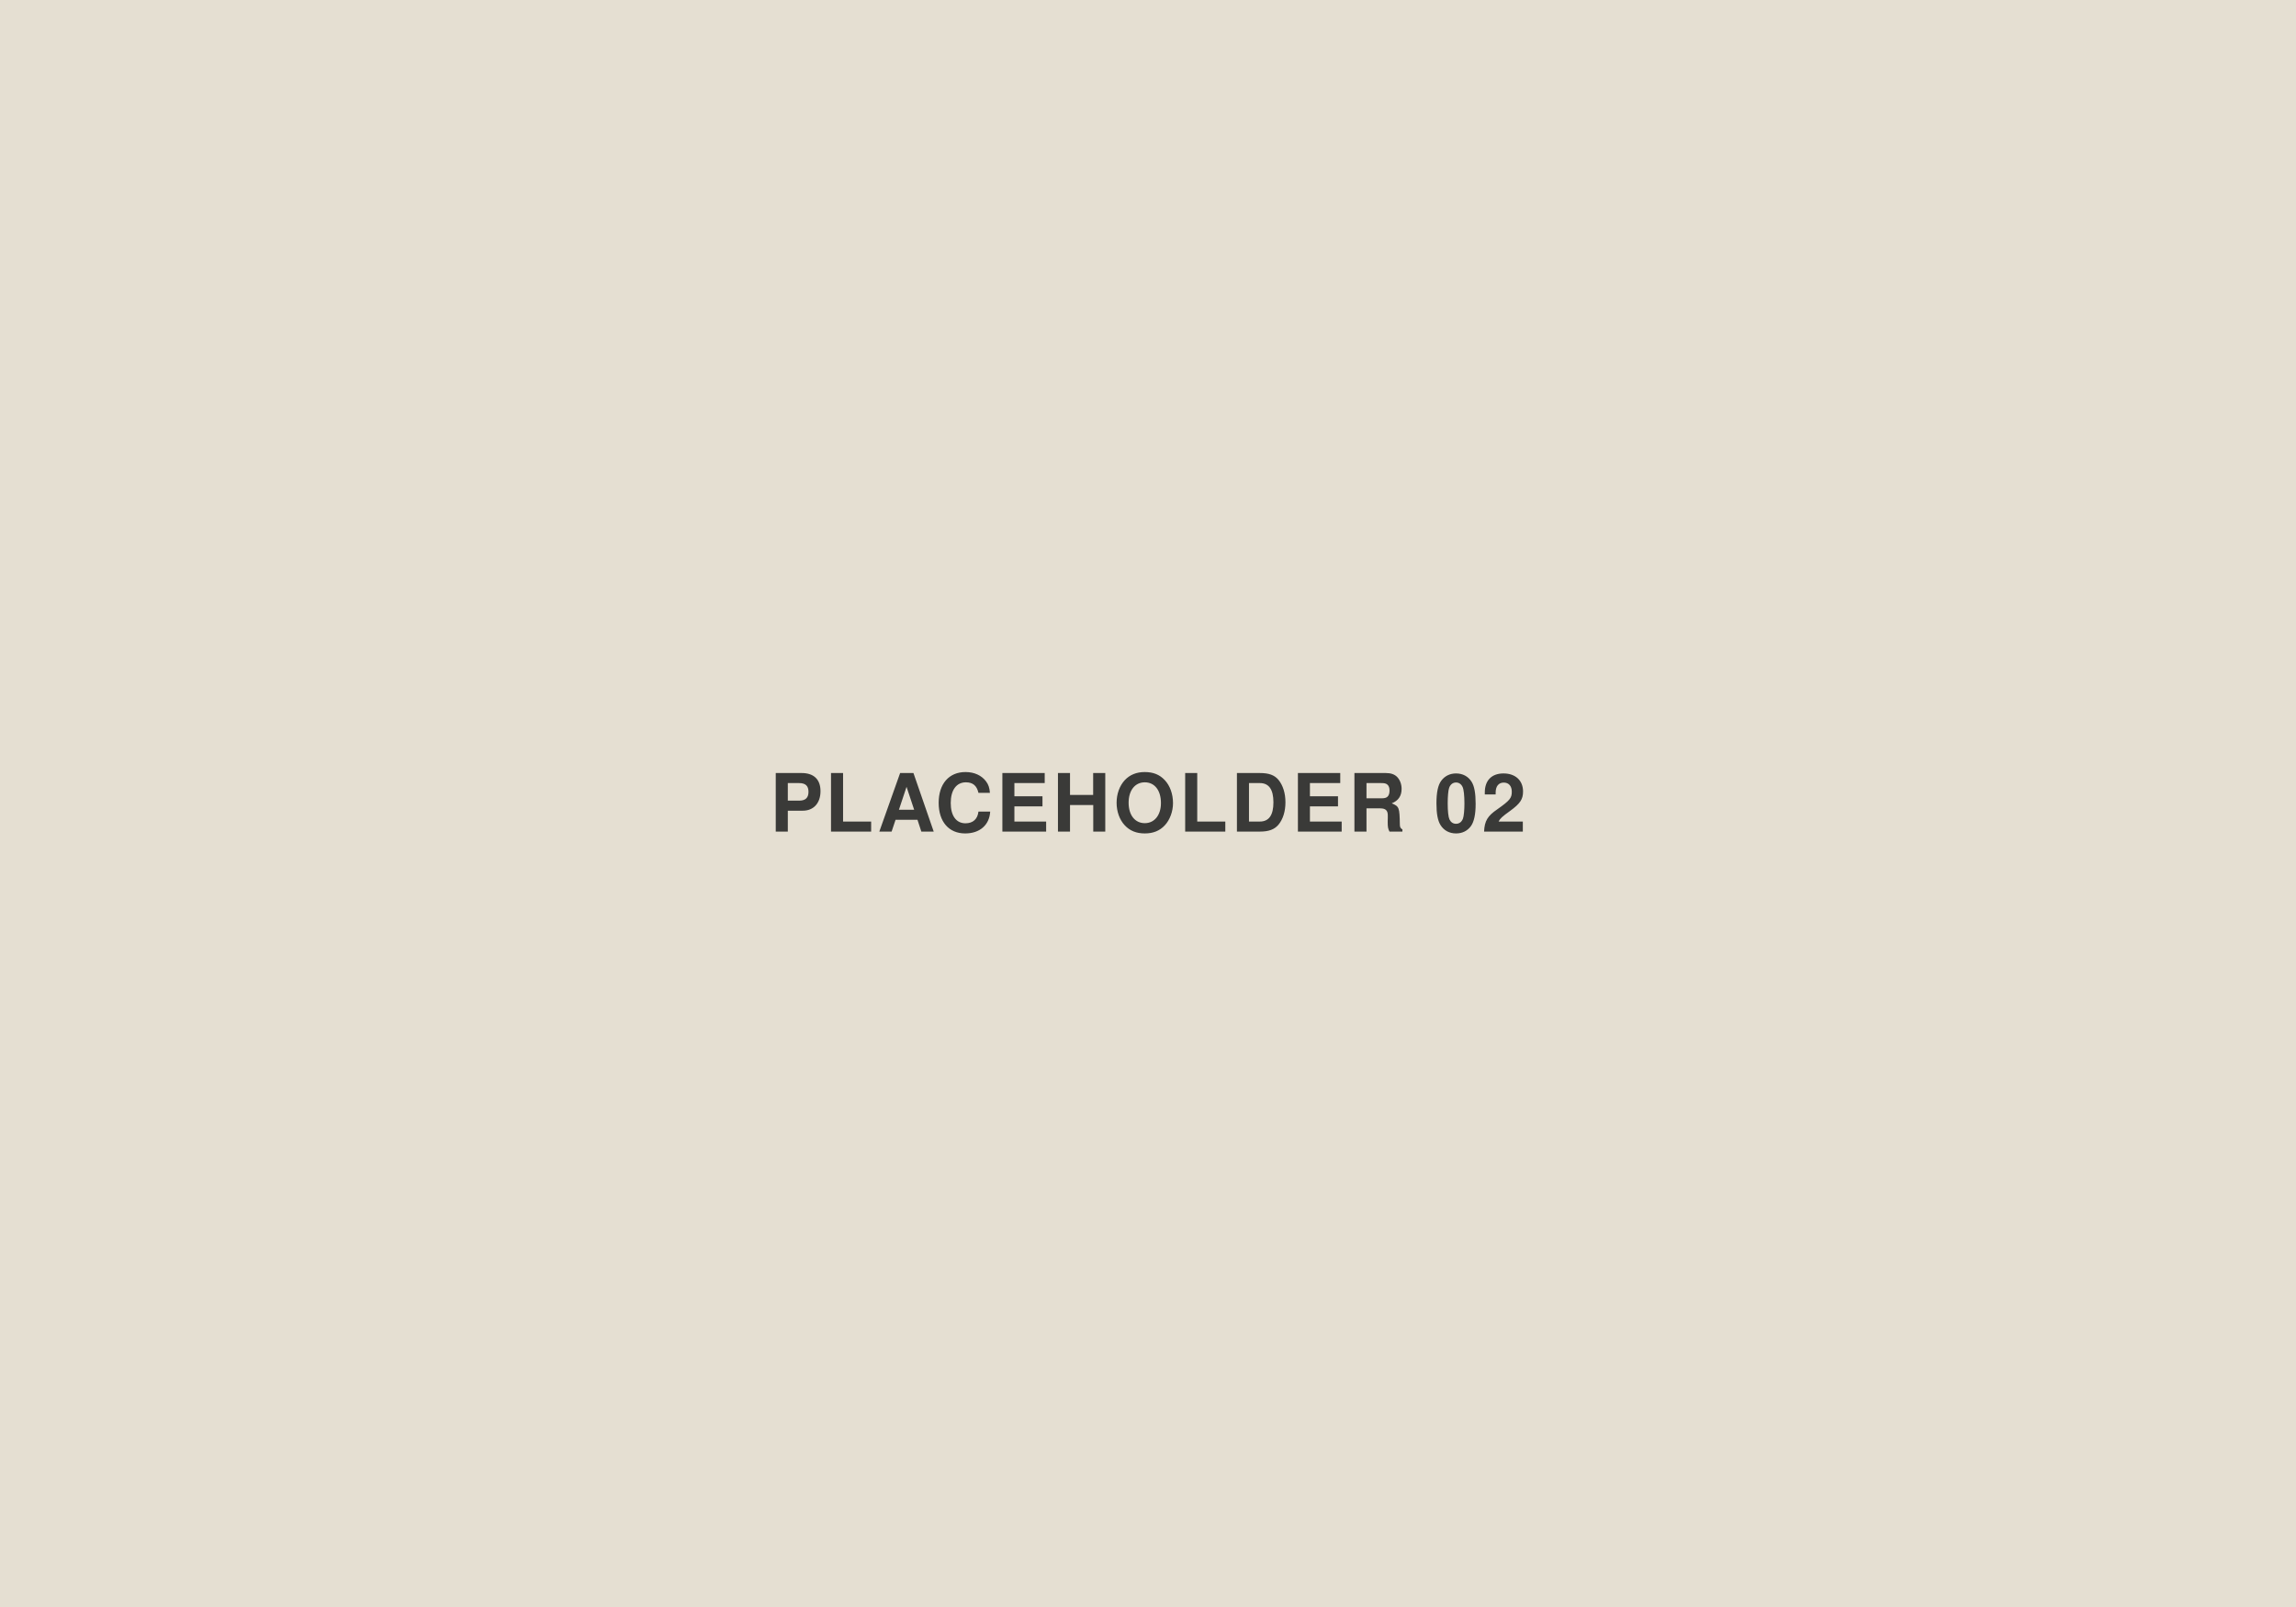
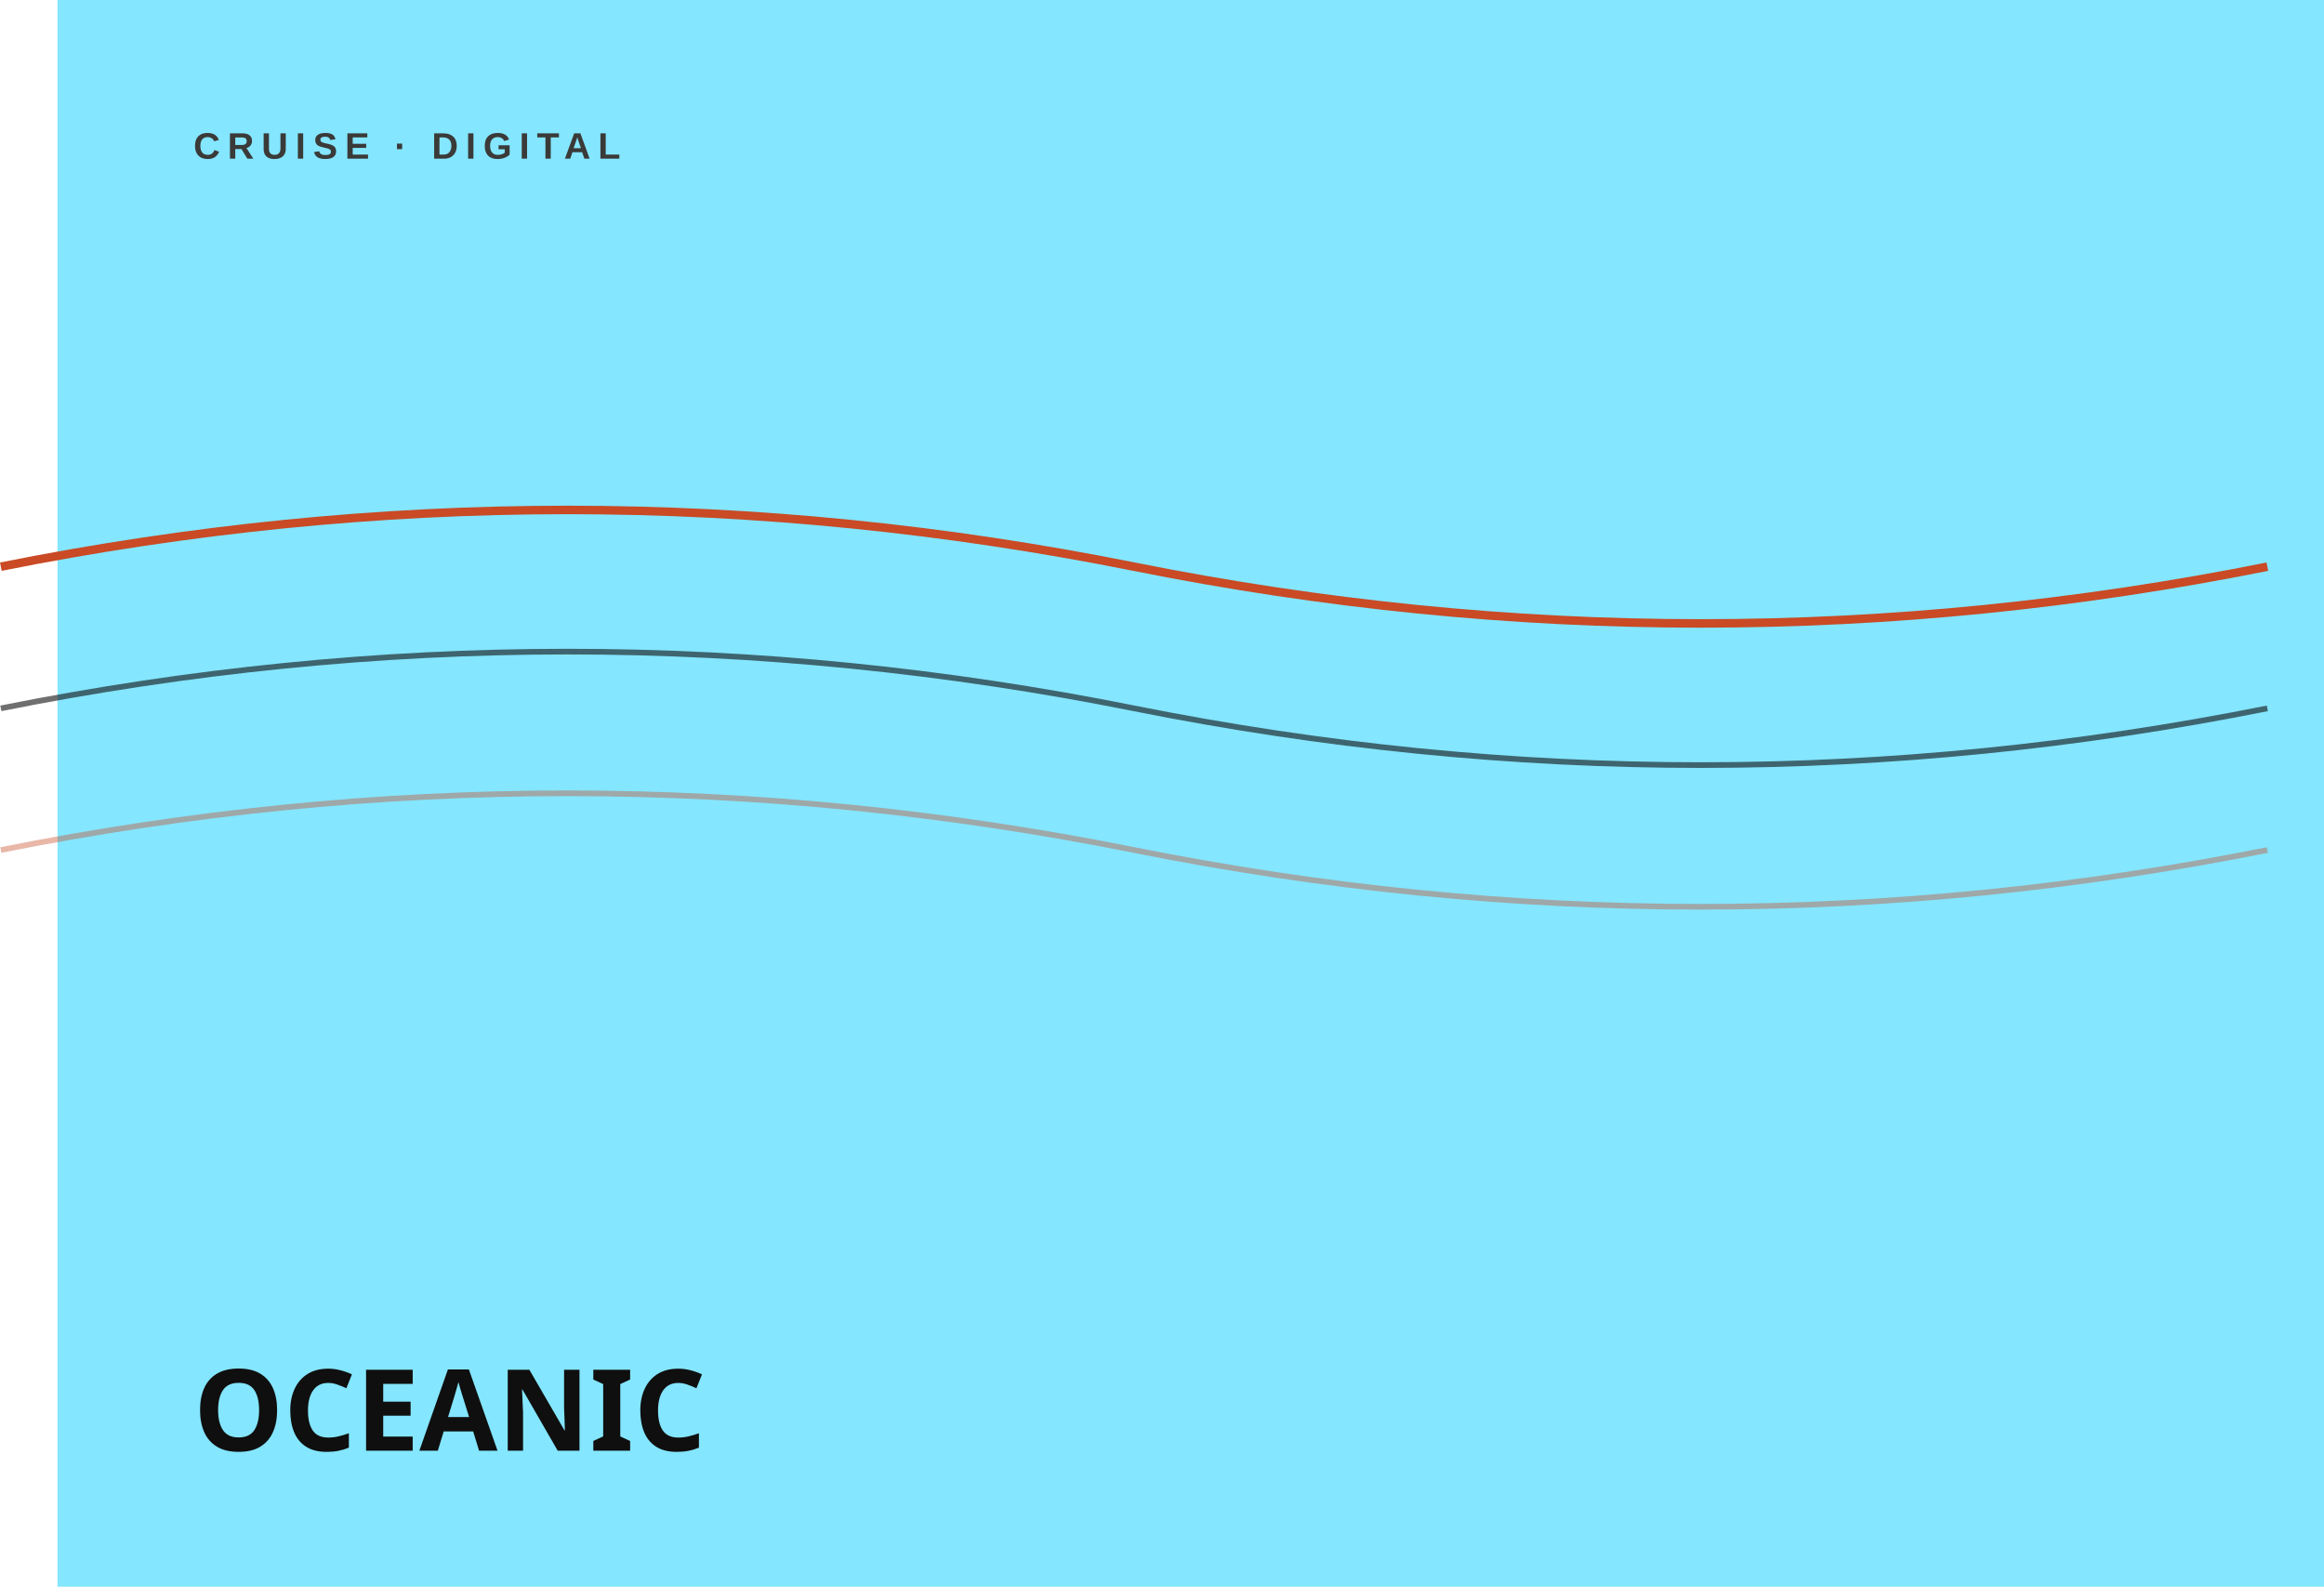
- <svg xmlns="http://www.w3.org/2000/svg" width="800" height="560" viewBox="0 0 800 560">
-   <rect width="800" height="560" fill="#E5DFD2" />
-   <text x="50%" y="50%" font-family="Helvetica, Arial, sans-serif" font-size="28" font-weight="600" fill="#3A3A38" text-anchor="middle" dominant-baseline="middle" letter-spacing="1">PLACEHOLDER 02</text>
+ <svg xmlns="http://www.w3.org/2000/svg" id="Layer_1" version="1.1" viewBox="0 0 820.3 560">
+   <defs>
+     <style>
+       .st0 {
+         opacity: .6;
+         stroke: #0f0f0f;
+       }
+ 
+       .st0, .st1, .st2, .st3 {
+         isolation: isolate;
+       }
+ 
+       .st0, .st4, .st3 {
+         fill: none;
+       }
+ 
+       .st0, .st3 {
+         stroke-width: 2px;
+       }
+ 
+       .st1 {
+         fill: #3a3a38;
+         font-family: Arial-BoldMT, Arial;
+         font-size: 13px;
+         font-weight: 700;
+         letter-spacing: .2em;
+       }
+ 
+       .st4 {
+         stroke-width: 3px;
+       }
+ 
+       .st4, .st3 {
+         stroke: #c94a25;
+       }
+ 
+       .st5 {
+         fill: #84e6ff;
+       }
+ 
+       .st2 {
+         fill: #0f0f0f;
+         font-family: Arial-Black, 'Arial Black';
+         font-size: 40px;
+         font-weight: 800;
+       }
+ 
+       .st3 {
+         opacity: .4;
+       }
+     </style>
+   </defs>
+   <rect class="st5" x="20.3" width="800" height="560" />
+   <path class="st4" d="M.3,200c133.3-26.7,266.7-26.7,400,0,133.3,26.7,266.7,26.7,400,0" />
+   <path class="st0" d="M.3,250c133.3-26.7,266.7-26.7,400,0,133.3,26.7,266.7,26.7,400,0" />
+   <path class="st3" d="M.3,300c133.3-26.7,266.7-26.7,400,0,133.3,26.7,266.7,26.7,400,0" />
+   <text class="st2" transform="translate(68.3 512)">
+     <tspan x="0" y="0">OCEANIC</tspan>
+   </text>
+   <text class="st1" transform="translate(68.3 56)">
+     <tspan x="0" y="0">CRUISE · DIGITAL</tspan>
+   </text>
</svg>
